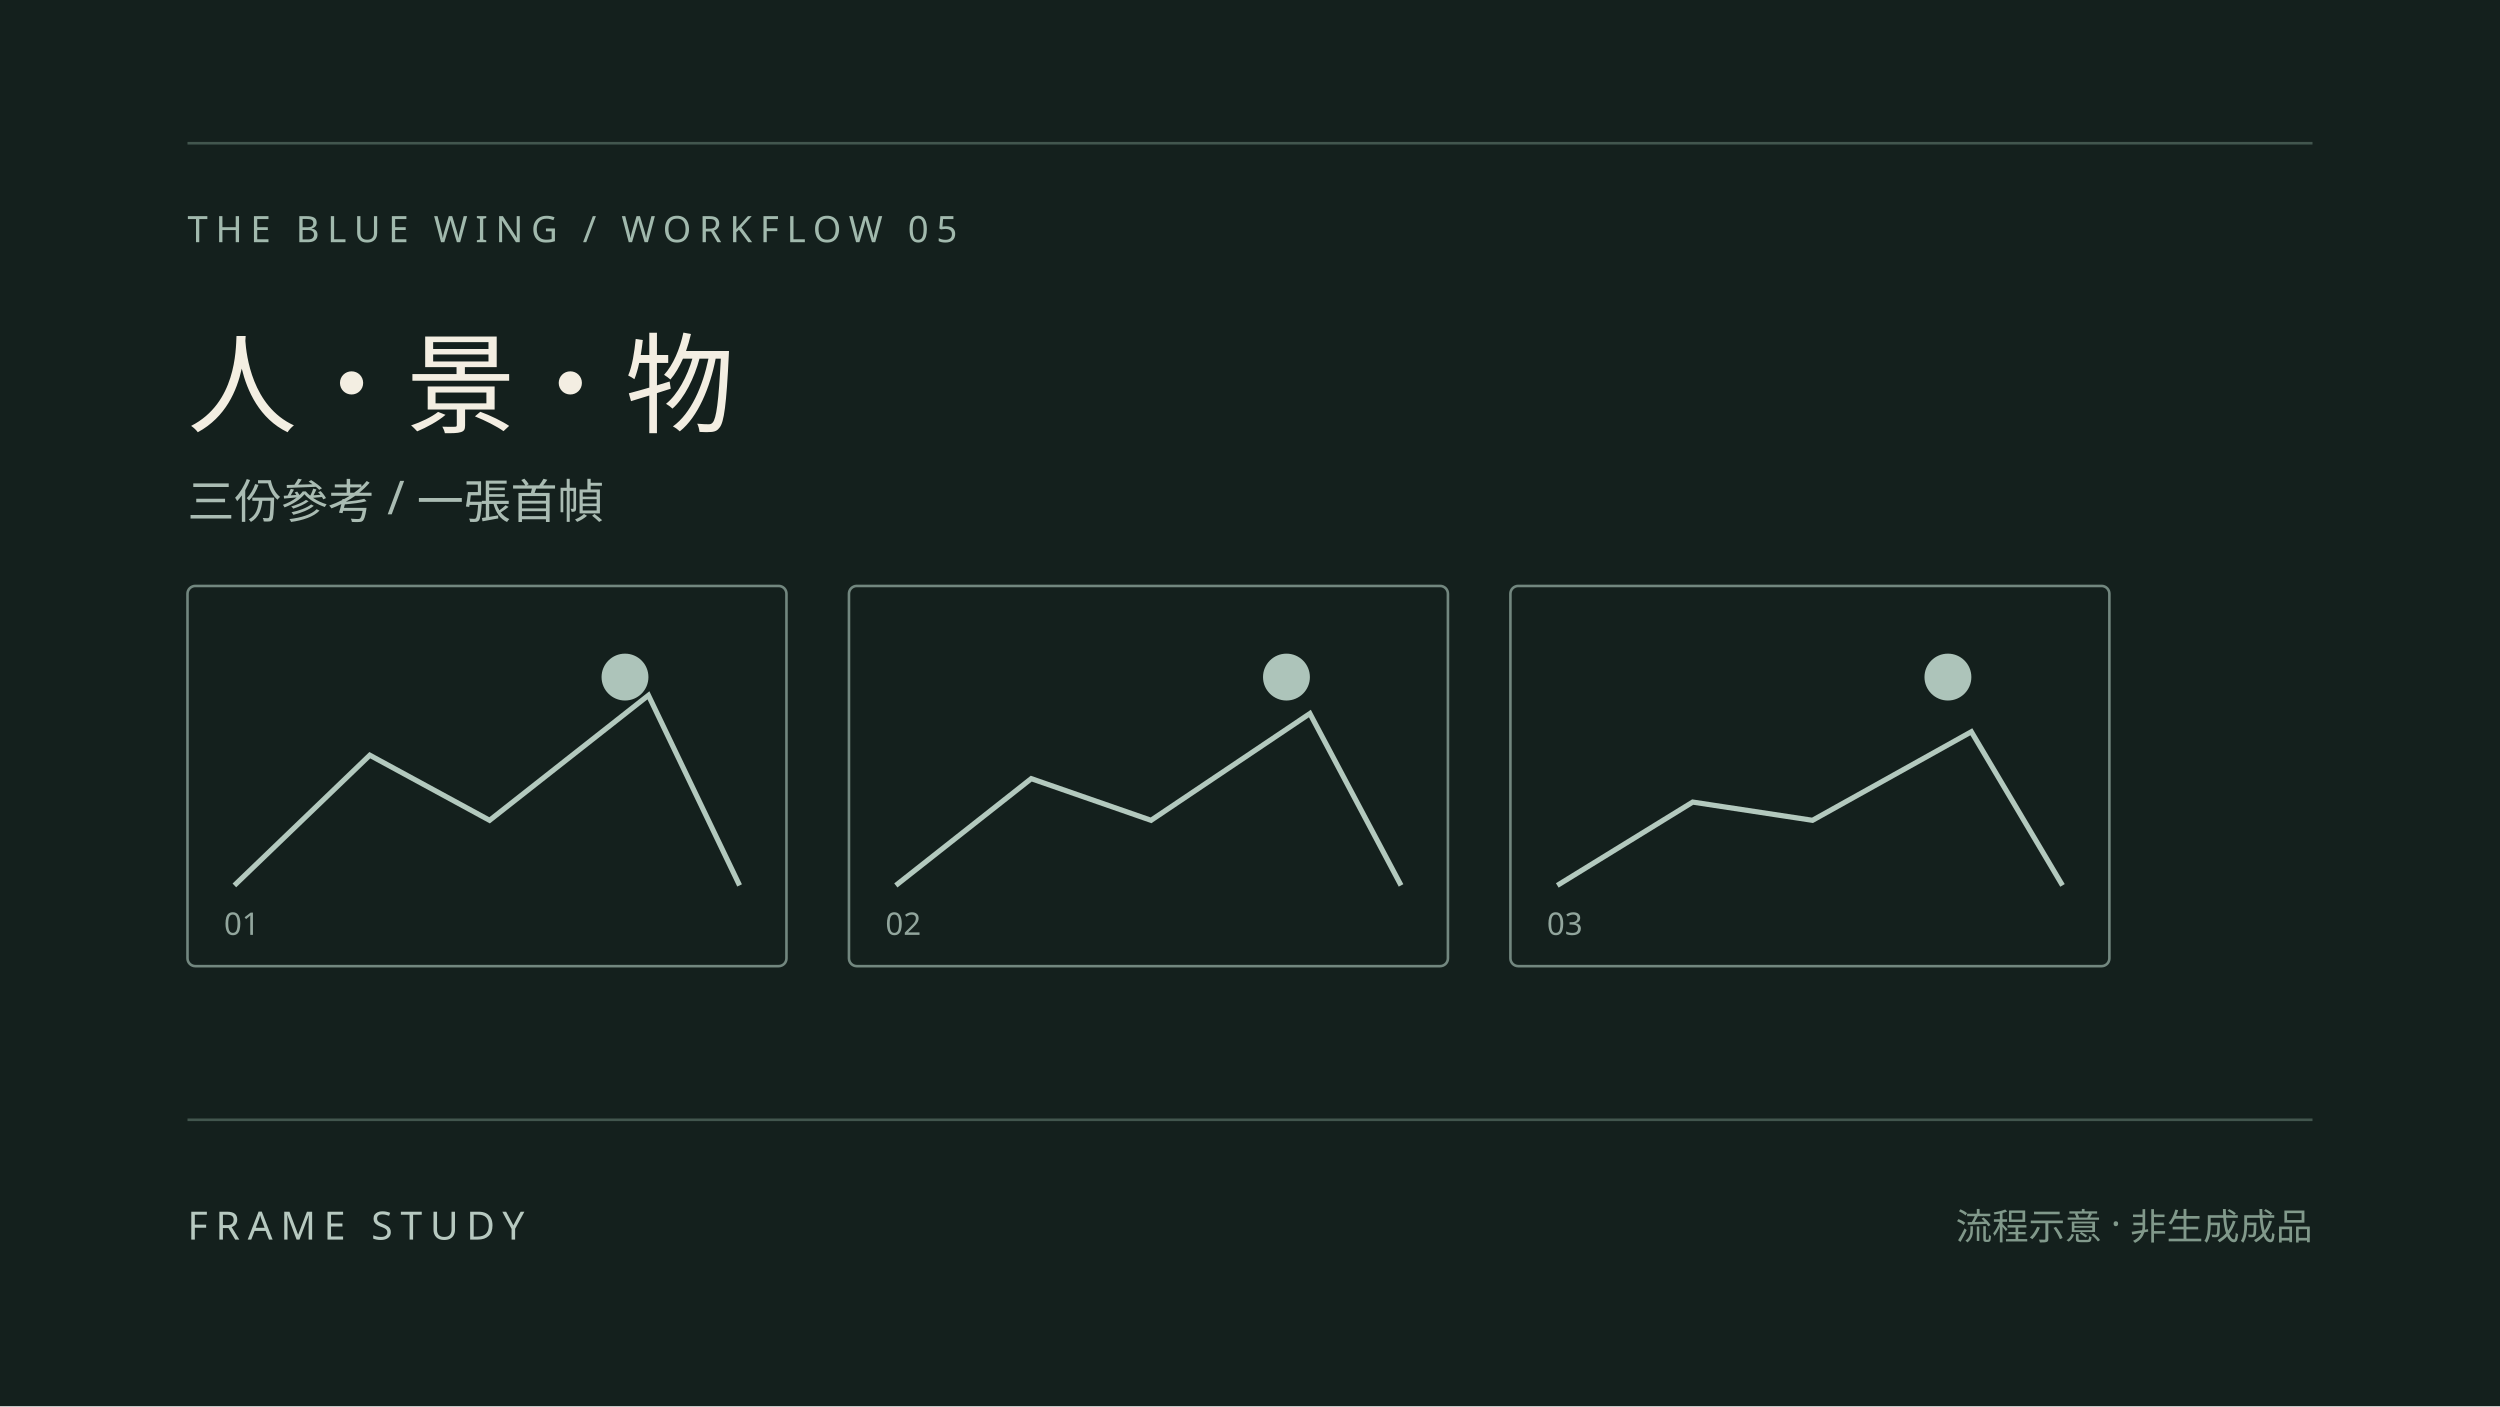
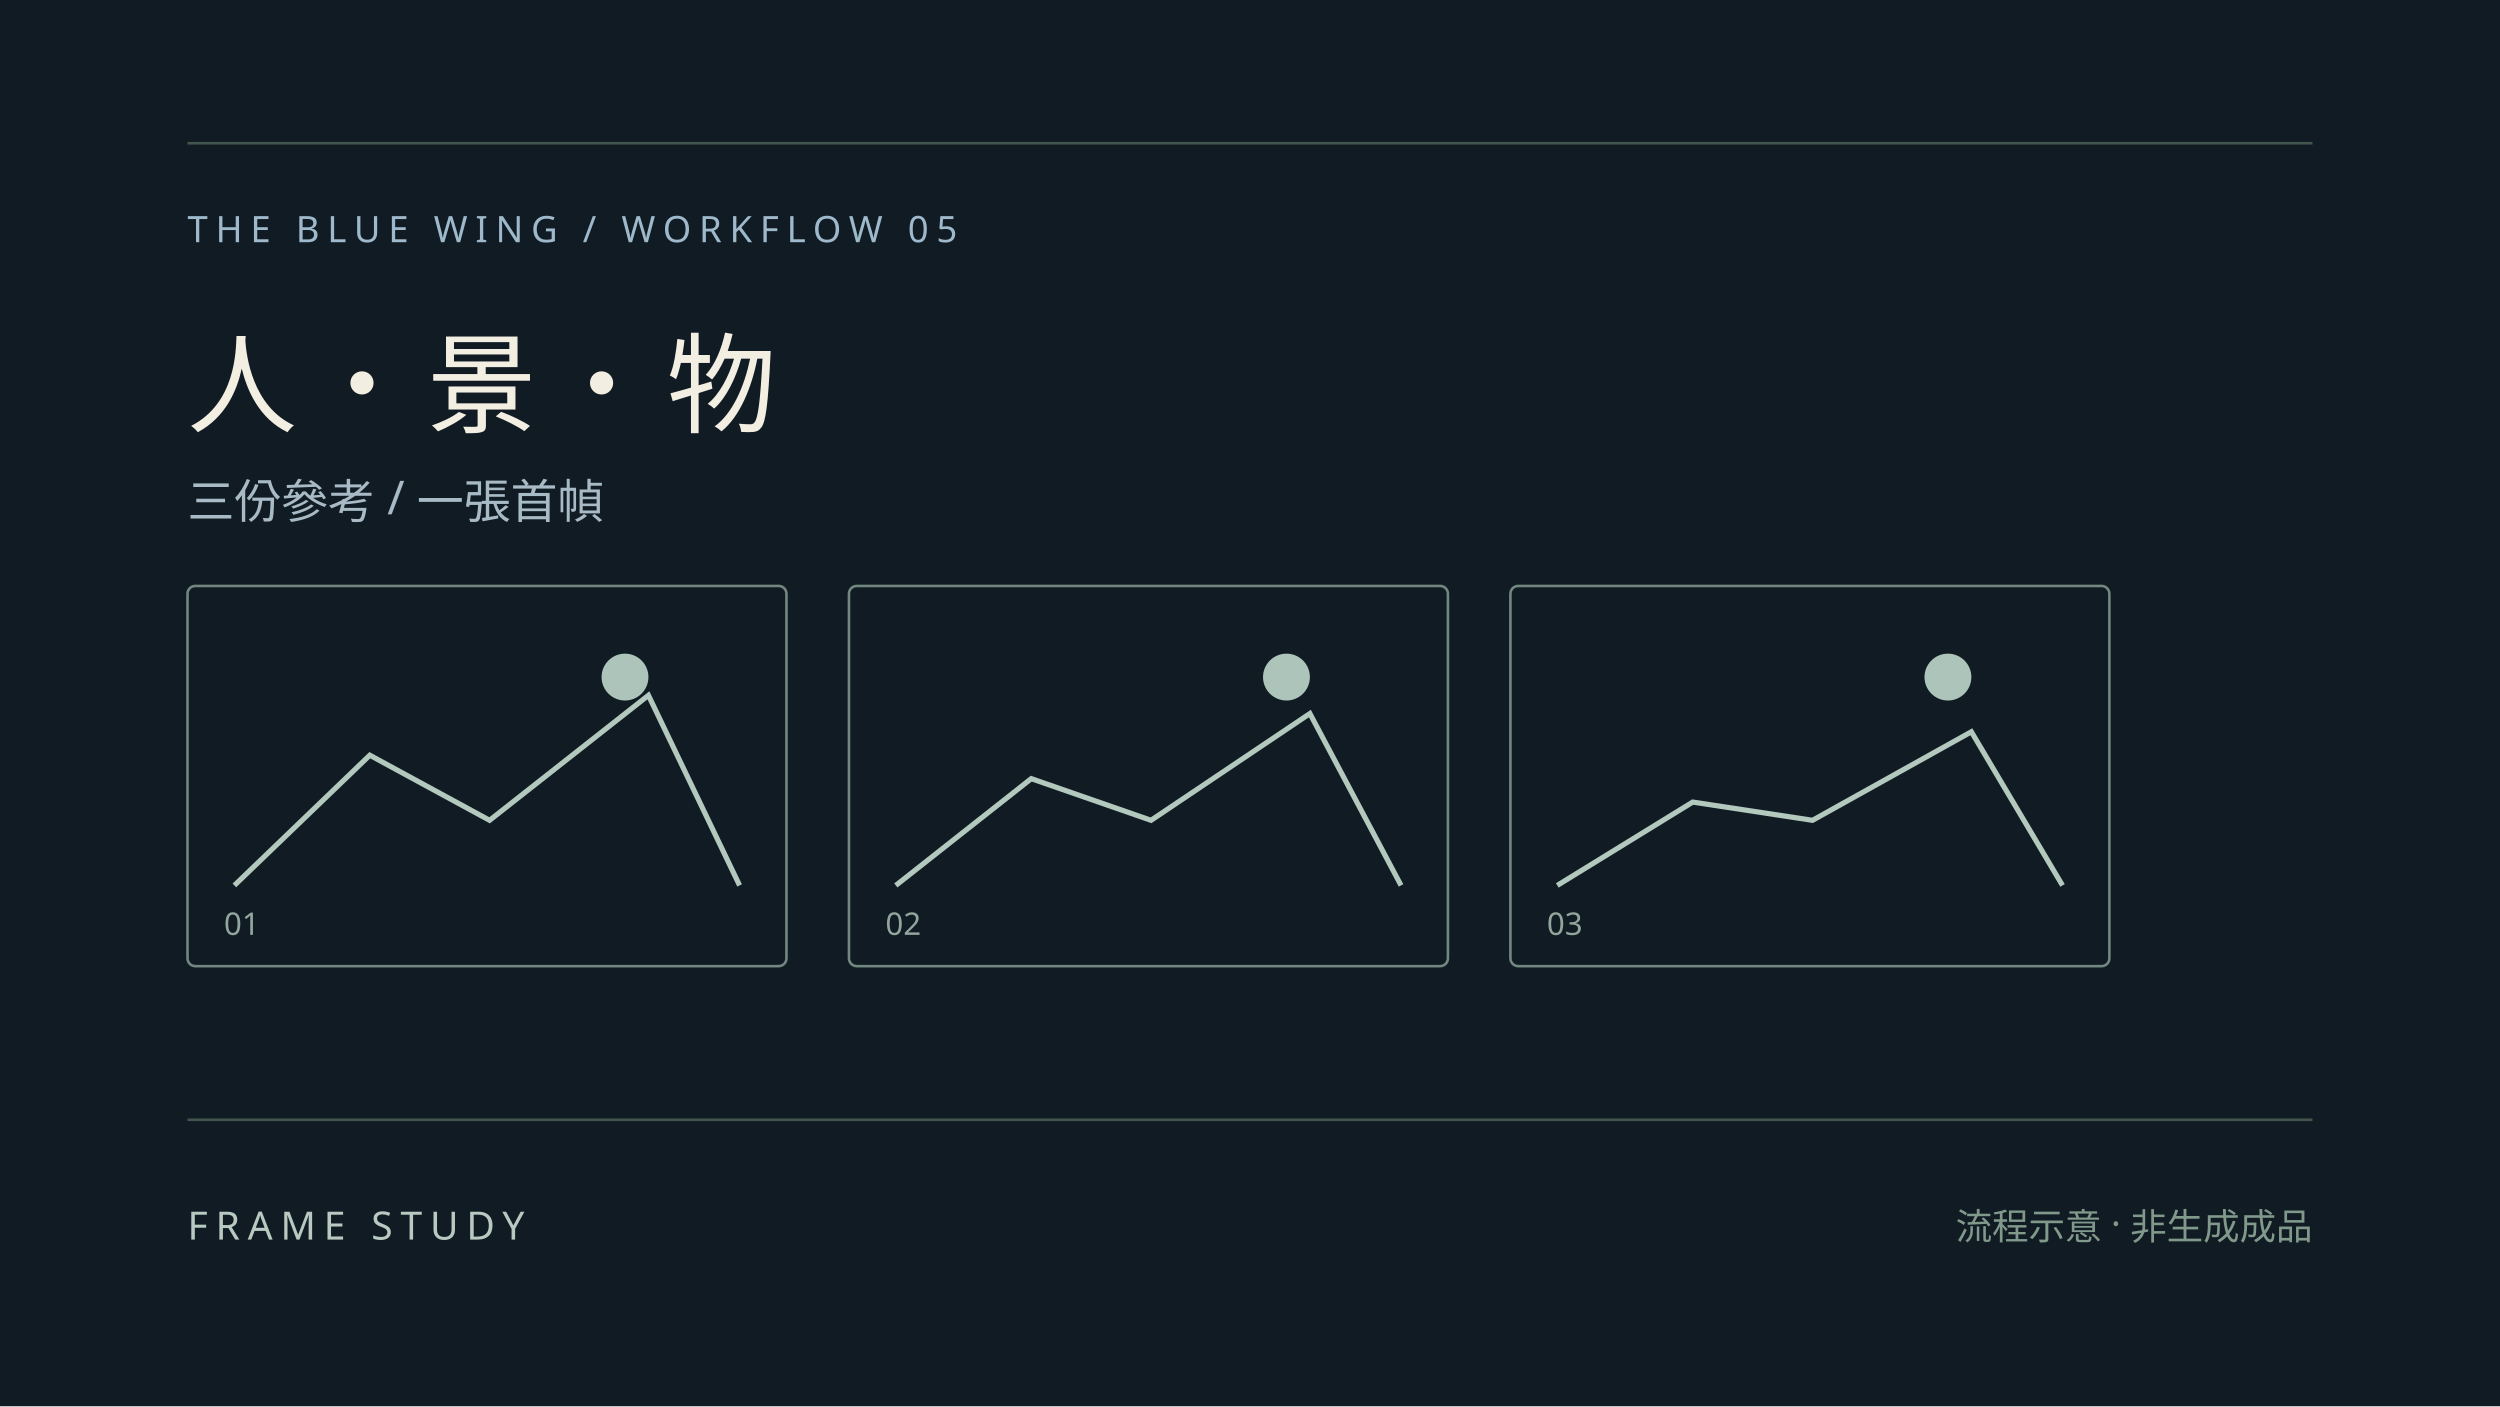
<svg xmlns="http://www.w3.org/2000/svg" width="960" height="540" viewBox="0 0 960 540">
-   <rect width="960" height="540" fill="#14201d" />
+   <rect width="960" height="540" fill="#101b23" />
  <path d="M72 55H888M72 430H888" stroke="#42564e" />
  <g font-family="sans-serif">
-     <text x="72" y="93" fill="#a1b9ad" font-size="14" letter-spacing="3">THE BLUE WING / WORKFLOW 05</text>
-     <text x="72" y="163" fill="#f3eee2" font-size="42">人・景・物</text>
-     <text x="72" y="199" fill="#aabcb3" font-size="18">三份參考 / 一張首幀</text>
+     <text x="72" y="93" fill="#9eb9cb" font-size="14" letter-spacing="3">THE BLUE WING / WORKFLOW 05</text>
+     <text x="72" y="163" fill="#f3eee2" font-family="Noto Serif TC, Songti TC, PMingLiU, serif" font-size="42" letter-spacing="4">人・景・物</text>
+     <text x="72" y="199" fill="#a8bac5" font-size="18">三份參考 / 一張首幀</text>
    <g transform="translate(72,225)">
      <rect width="230" height="146" rx="3" fill="none" stroke="#72877f" />
      <path d="M18 115 L70 65 L116 90 L177 42 L212 115" fill="none" stroke="#b3c9be" stroke-width="2" />
      <circle cx="168" cy="35" r="9" fill="#adc4ba" />
      <text x="14" y="134" fill="#92a69d" font-size="12">01</text>
    </g>
    <g transform="translate(326,225)">
      <rect width="230" height="146" rx="3" fill="none" stroke="#72877f" />
      <path d="M18 115 L70 74 L116 90 L177 49 L212 115" fill="none" stroke="#b3c9be" stroke-width="2" />
      <circle cx="168" cy="35" r="9" fill="#adc4ba" />
      <text x="14" y="134" fill="#92a69d" font-size="12">02</text>
    </g>
    <g transform="translate(580,225)">
      <rect width="230" height="146" rx="3" fill="none" stroke="#72877f" />
      <path d="M18 115 L70 83 L116 90 L177 56 L212 115" fill="none" stroke="#b3c9be" stroke-width="2" />
      <circle cx="168" cy="35" r="9" fill="#adc4ba" />
      <text x="14" y="134" fill="#92a69d" font-size="12">03</text>
    </g>
    <text x="72" y="476" fill="#b7c9c0" font-size="15" letter-spacing="3">FRAME STUDY</text>
    <text x="888" y="476" fill="#81998b" text-anchor="end" font-size="14">流程示意 · 非生成成品</text>
  </g>
</svg>
